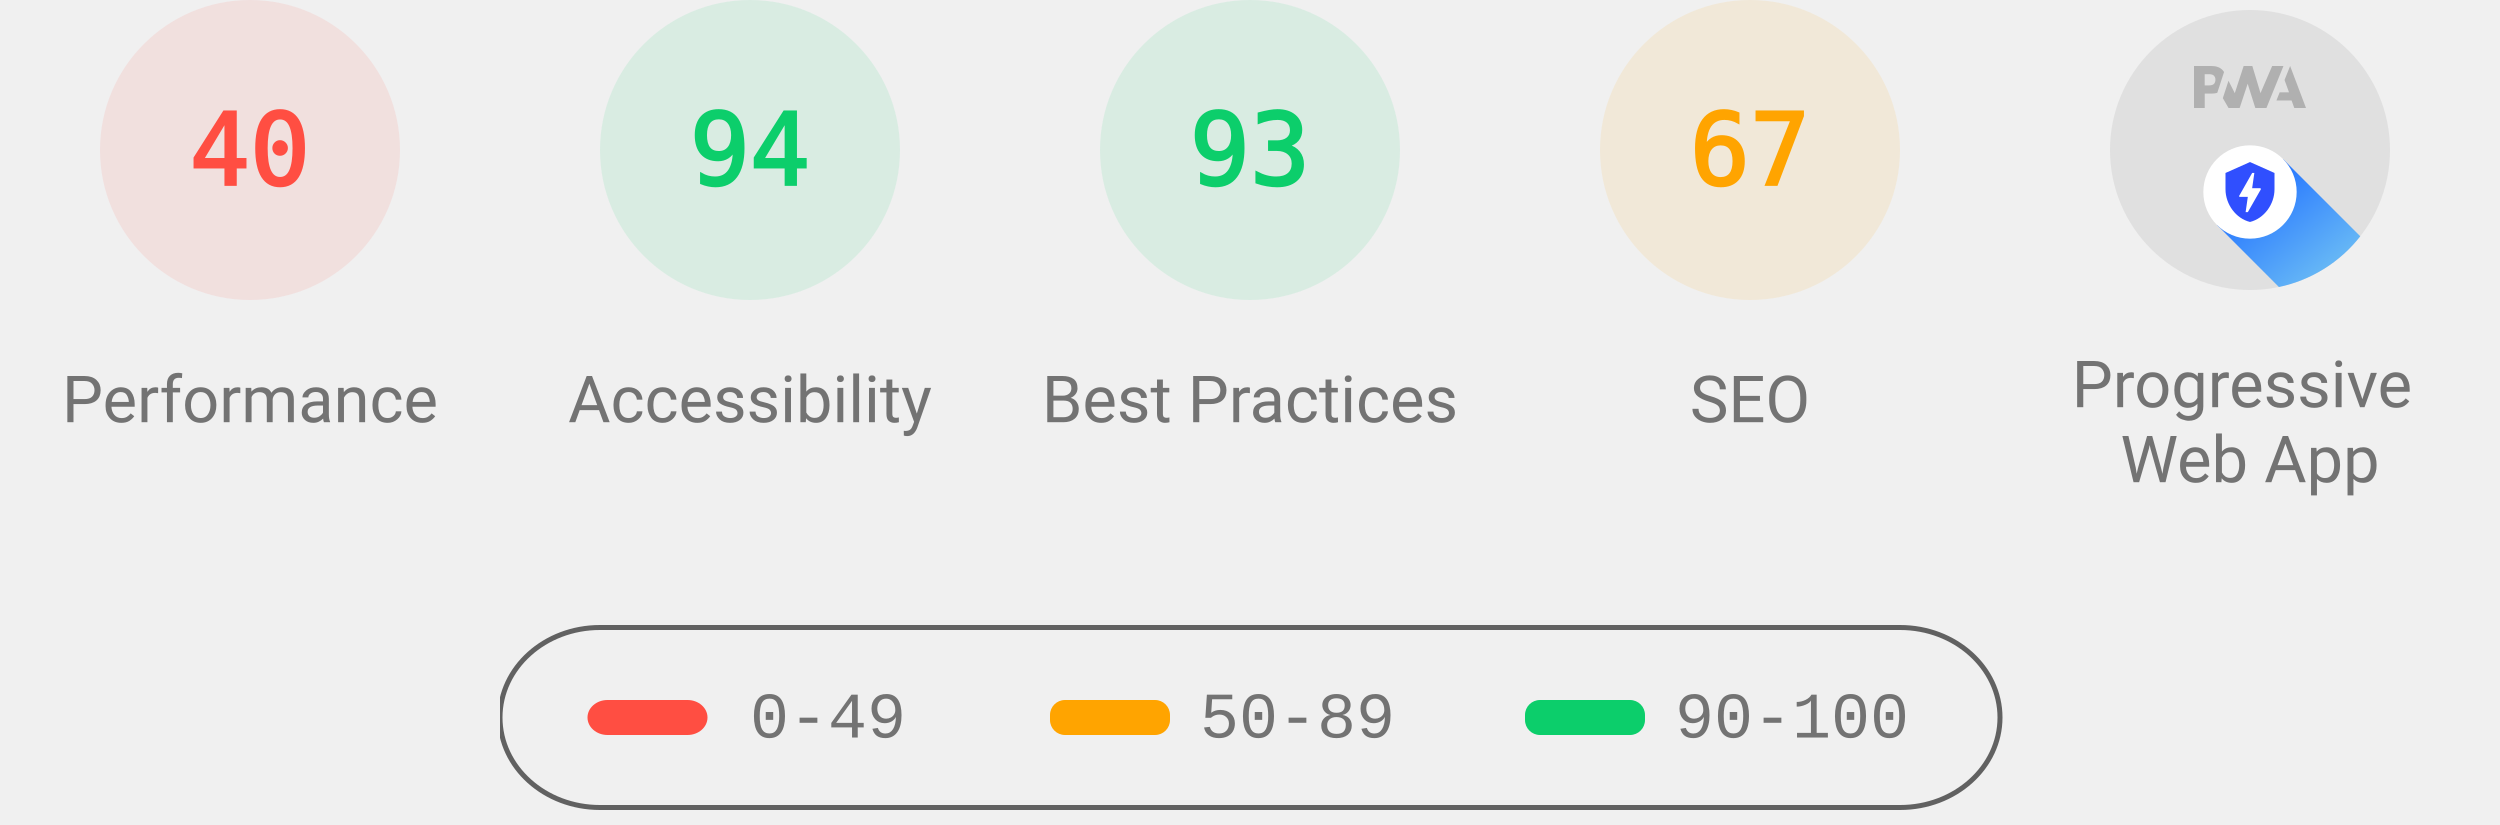
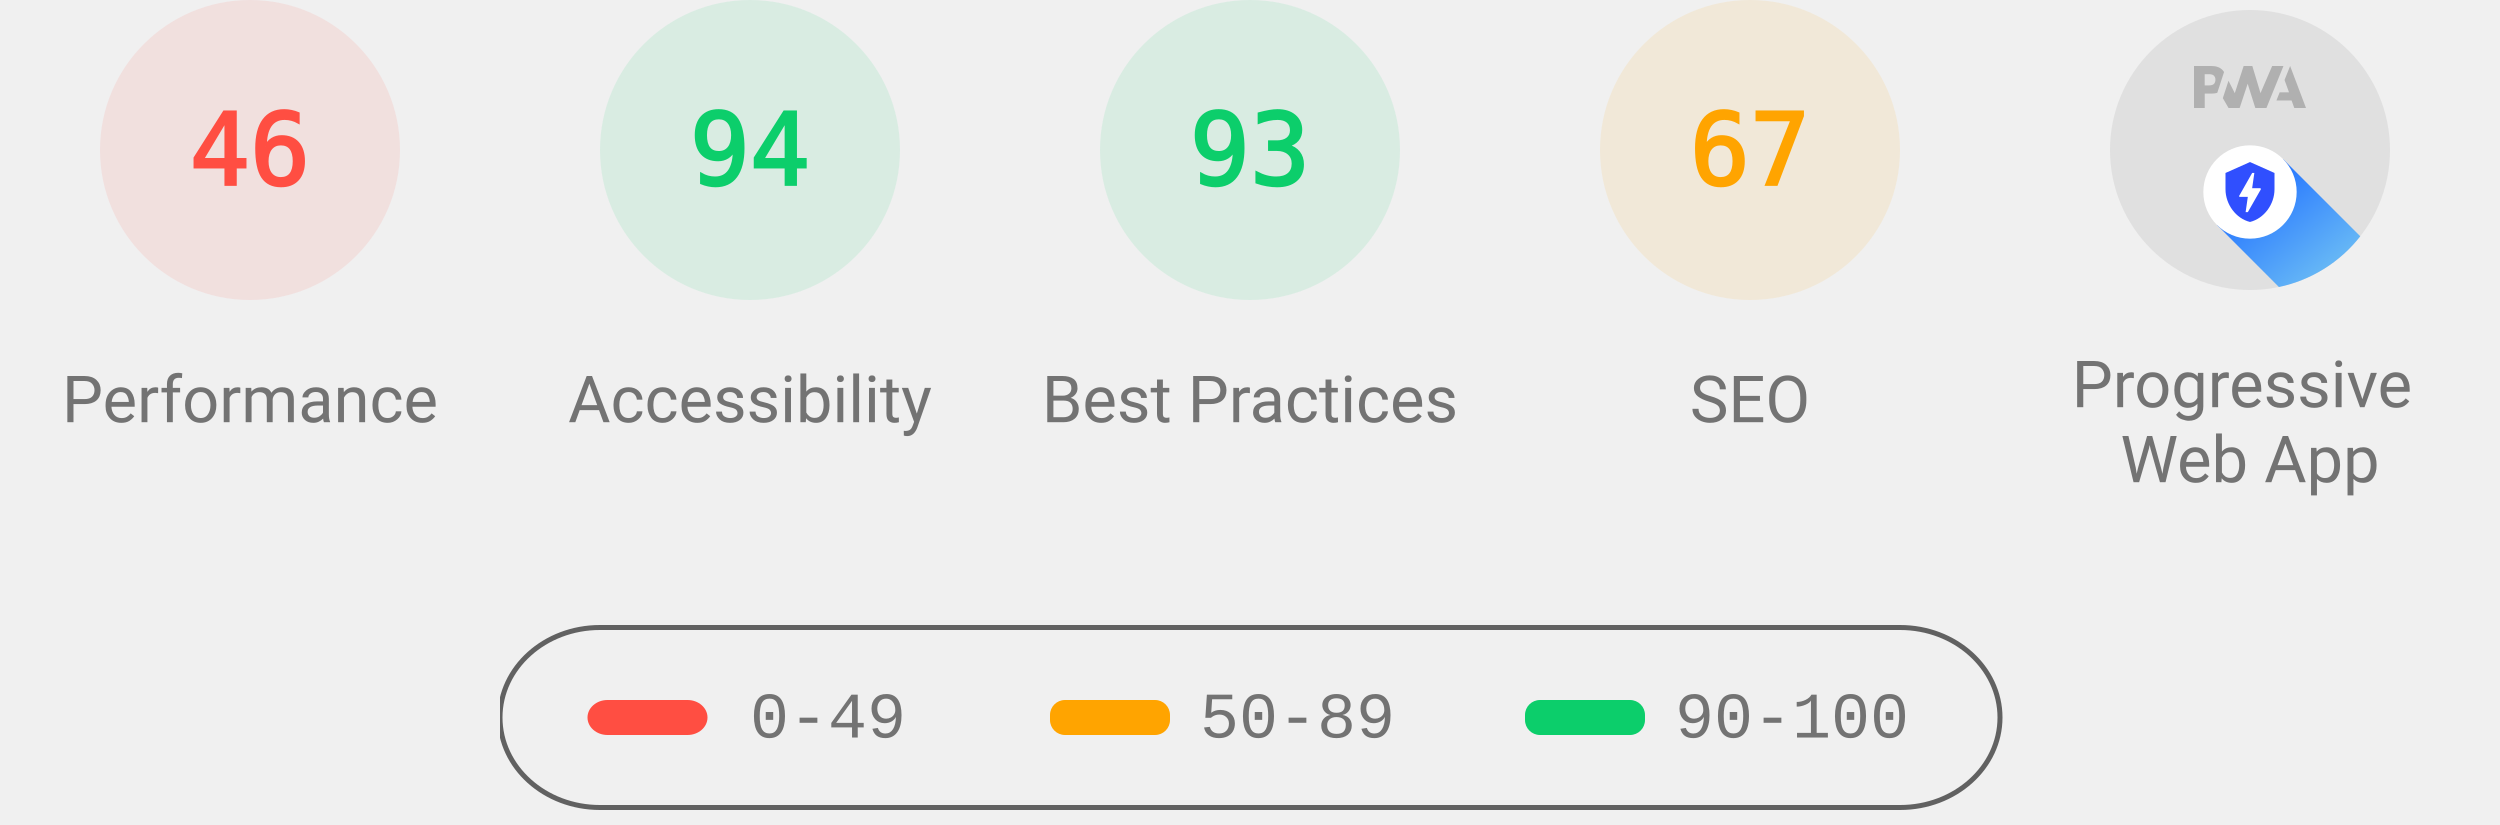
<svg xmlns="http://www.w3.org/2000/svg" class="theme--agnostic" fill="none" width="1000" height="330">
  <style>
			.gauge-base {
				opacity: 0.1
			}

			.gauge-arc {
				fill: none;
				animation-delay: 250ms;
				stroke-linecap: round;
				transform: rotate(-90deg);
				transform-origin: 100px 60px;
				animation: load-gauge 1s ease forwards
			}

			.guage-text {
				font-size: 40px;
				font-family: monospace;
				text-align: center
			}

			.guage-red {
				color: #ff4e42;
				fill: #ff4e42;
				stroke: #ff4e42
			}
			.guage-orange {
				color: #ffa400;
				fill: #ffa400;
				stroke: #ffa400
			}
			.guage-green {
				color: #0cce6b;
				fill: #0cce6b;
				stroke: #0cce6b
			}
			.theme--agnostic .guage-undefined {
				color: #5c5c5c;
				fill: #5c5c5c;
				stroke: #5c5c5c
			}
			.theme--light .guage-undefined {
				color: #1e1e1e;
				fill: #1e1e1e;
				stroke: #1e1e1e
			}
			.theme--dark .guage-undefined {
				color: #f5f5f5;
				fill: #f5f5f5;
				stroke: #f5f5f5
			}

			.guage-title {
				stroke: none;
				font-size: 26px;
				line-height: 26px;
				font-family: Roboto, Halvetica, Arial, sans-serif
			}
			.metric.guage-title {
				font-family: 'Courier New', Courier, monospace
			}
			.theme--agnostic .guage-title {
				color: #737373;
				fill: #737373
			}
			.theme--light .guage-title {
				color: #212121;
				fill: #212121
			}
			.theme--dark .guage-title {
				color: #f5f5f5;
				fill: #f5f5f5
			}

			@keyframes load-gauge {
				from {
					stroke-dasharray: 0 352.858
				}
			}
			.lh-gauge--pwa__disc {
				fill: #e0e0e0
			}
			.lh-gauge--pwa__logo {
				position: relative;
				fill: #b0b0b0
			}
			.lh-gauge--pwa__invisible {
				display: none
			}
			.lh-gauge--pwa__visible {
				display: inline
			}
			.guage-invisible {
				display: none
			}
			.lh-gauge--pwa__logo--primary-color {
				fill: #304ffe
			}
			.theme--agnostic .lh-gauge--pwa__logo--secondary-color {
				fill: #787878
			}
			.theme--light .lh-gauge--pwa__logo--secondary-color {
				fill: #3d3d3d
			}
			.theme--dark .lh-gauge--pwa__logo--secondary-color {
				fill: #d8b6b6
			}
			.theme--light #svg_2 {
				stroke: #00000022
			}
			.theme--agnostic #svg_2 {
				stroke: #616161
			}
			.theme--light #svg_2 {
				stroke: #00000022
			}
			.theme--dark #svg_2 {
				stroke: #f5f5f566
			}
		</style>
  <svg class="guage-div guage-perf guage-red" viewBox="0 0 200 200" width="200" height="200" x="0" y="0">
    <circle class="gauge-base" r="56" cx="100" cy="60" stroke-width="8" />
-     <circle class="gauge-arc guage-arc-1" r="56" cx="100" cy="60" stroke-width="8" style="stroke-dasharray: 140.743, 351.858;" />
-     <text class="guage-text" x="100px" y="60px" alignment-baseline="central" dominant-baseline="central" text-anchor="middle">40</text>
+     <circle class="gauge-arc guage-arc-1" r="56" cx="100" cy="60" stroke-width="8" style="stroke-dasharray: 161.855, 351.858;" />
+     <text class="guage-text" x="100px" y="60px" alignment-baseline="central" dominant-baseline="central" text-anchor="middle">46</text>
    <text class="guage-title" x="100px" y="160px" alignment-baseline="central" dominant-baseline="central" text-anchor="middle">Performance</text>
  </svg>
  <svg class="guage-div guage-acc guage-green" viewBox="0 0 200 200" width="200" height="200" x="200" y="0">
    <circle class="gauge-base" r="56" cx="100" cy="60" stroke-width="8" />
    <circle class="gauge-arc guage-arc-2" r="56" cx="100" cy="60" stroke-width="8" style="stroke-dasharray: 330.747, 351.858;" />
    <text class="guage-text" x="100px" y="60px" alignment-baseline="central" dominant-baseline="central" text-anchor="middle">94</text>
    <text class="guage-title" x="100px" y="160px" alignment-baseline="central" dominant-baseline="central" text-anchor="middle">Accessibility</text>
  </svg>
  <svg class="guage-div guage-best guage-green" viewBox="0 0 200 200" width="200" height="200" x="400" y="0">
    <circle class="gauge-base" r="56" cx="100" cy="60" stroke-width="8" />
    <circle class="gauge-arc guage-arc-3" r="56" cx="100" cy="60" stroke-width="8" style="stroke-dasharray: 327.228, 351.858;" />
    <text class="guage-text" x="100px" y="60px" alignment-baseline="central" dominant-baseline="central" text-anchor="middle">93</text>
    <text class="guage-title" x="100px" y="160px" alignment-baseline="central" dominant-baseline="central" text-anchor="middle">Best Practices</text>
  </svg>
  <svg class="guage-div guage-seo guage-orange" viewBox="0 0 200 200" width="200" height="200" x="600" y="0">
    <circle class="gauge-base" r="56" cx="100" cy="60" stroke-width="8" />
    <circle class="gauge-arc guage-arc-4" r="56" cx="100" cy="60" stroke-width="8" style="stroke-dasharray: 235.745, 351.858;" />
    <text class="guage-text" x="100px" y="60px" alignment-baseline="central" dominant-baseline="central" text-anchor="middle">67</text>
    <text class="guage-title" x="100px" y="160px" alignment-baseline="central" dominant-baseline="central" text-anchor="middle">SEO</text>
  </svg>
  <svg class="guage-div guage-pwa " viewBox="0 0 200 200" width="200" height="200" x="800" y="0">
    <svg viewBox="0 0 60 60" width="112" height="112" x="44" y="4">
      <defs>
        <linearGradient id="lh-gauge--pwa__check-circle__gradient-0" x1="50%" y1="0%" x2="50%" y2="100%">
          <stop stop-color="#00C852" offset="0%" />
          <stop stop-color="#009688" offset="100%" />
        </linearGradient>
        <linearGradient id="lh-gauge--pwa__installable__shadow-gradient-0" x1="76.056%" x2="24.111%" y1="82.995%" y2="24.735%">
          <stop stop-color="#A5D6A7" offset="0%" />
          <stop stop-color="#80CBC4" offset="100%" />
        </linearGradient>
        <linearGradient id="lh-gauge--pwa__fast-reliable__shadow-gradient-0" x1="76.056%" y1="82.995%" x2="25.678%" y2="26.493%">
          <stop stop-color="#64B5F6" offset="0%" />
          <stop stop-color="#2979FF" offset="100%" />
        </linearGradient>
        <g id="lh-gauge--pwa__fast-reliable-badge-0">
          <circle fill="#FFFFFF" cx="10" cy="10" r="10" />
          <path fill="#304FFE" d="M10 3.58l5.25 2.34v3.5c0 3.23-2.24 6.26-5.25 7-3.01-.74-5.25-3.77-5.25-7v-3.5L10 3.58zm-.47 10.74l2.76-4.83.03-.07c.04-.08 0-.24-.22-.24h-1.64l.47-3.26h-.47l-2.7 4.77c-.02.01.05-.1-.04.05-.09.16-.1.31.18.31h1.63l-.47 3.27h.47z" />
        </g>
        <g id="lh-gauge--pwa__installable-badge-0">
          <circle fill="#FFFFFF" cx="10" cy="10" r="10" />
          <path fill="#009688" d="M10 4.167A5.835 5.835 0 0 0 4.167 10 5.835 5.835 0 0 0 10 15.833 5.835 5.835 0 0 0 15.833 10 5.835 5.835 0 0 0 10 4.167zm2.917 6.416h-2.334v2.334H9.417v-2.334H7.083V9.417h2.334V7.083h1.166v2.334h2.334v1.166z" />
        </g>
      </defs>
      <g stroke="none" fill-rule="nonzero">
        <circle class="lh-gauge--pwa__disc" cx="30" cy="30" r="30" />
        <g class="lh-gauge--pwa__logo">
          <path d="M35.66 19.39l.7-1.75h2L37.4 15 38.6 12l3.4 9h-2.51l-.58-1.61z" />
          <path d="M33.52 21l3.65-9h-2.42l-2.5 5.82L30.5 12h-1.86l-1.9 5.82-1.35-2.65-1.21 3.72L25.4 21h2.38l1.72-5.2 1.64 5.2z" />
          <path fill-rule="nonzero" d="M20.3 17.91h1.48c.45 0 .85-.05 1.2-.15l.39-1.18 1.07-3.3a2.64 2.64 0 0 0-.28-.37c-.55-.6-1.36-.91-2.42-.91H18v9h2.3V17.9zm1.96-3.84c.22.22.33.5.33.87 0 .36-.1.65-.29.87-.2.23-.59.35-1.15.35h-.86v-2.41h.87c.52 0 .89.1 1.1.32z" />
        </g>
        <rect class="lh-gauge--pwa__component lh-gauge--pwa__na-line lh-gauge--pwa__invisible" fill="#FFFFFF" x="20" y="32" width="20" height="4" rx="2" />
        <g class="lh-gauge--pwa__component lh-gauge--pwa__fast-reliable-badge lh-gauge--pwa__visible" transform="translate(20, 29)">
          <path fill="url(#lh-gauge--pwa__fast-reliable__shadow-gradient-0)" d="M33.63 19.49A30 30 0 0 1 16.2 30.36L3 17.14 17.14 3l16.49 16.49z" />
          <use href="#lh-gauge--pwa__fast-reliable-badge-0" />
        </g>
        <g class="lh-gauge--pwa__component lh-gauge--pwa__installable-badge lh-gauge--pwa__invisible" transform="translate(20, 29)">
          <path fill="url(#lh-gauge--pwa__installable__shadow-gradient-0)" d="M33.629 19.487c-4.272 5.453-10.391 9.39-17.415 10.869L3 17.142 17.142 3 33.63 19.487z" />
          <use href="#lh-gauge--pwa__installable-badge-0" />
        </g>
        <g class="lh-gauge--pwa__component lh-gauge--pwa__fast-reliable-installable-badges lh-gauge--pwa__invisible">
          <g transform="translate(8, 29)">
            <path fill="url(#lh-gauge--pwa__fast-reliable__shadow-gradient-0)" d="M16.321 30.463L3 17.143 17.142 3l22.365 22.365A29.864 29.864 0 0 1 22 31c-1.942 0-3.84-.184-5.679-.537z" />
            <use href="#lh-gauge--pwa__fast-reliable-badge-0" />
          </g>
          <g transform="translate(32, 29)">
            <path fill="url(#lh-gauge--pwa__installable__shadow-gradient-0)" d="M25.982 11.84a30.107 30.107 0 0 1-13.08 15.203L3 17.143 17.142 3l8.84 8.84z" />
            <use href="#lh-gauge--pwa__installable-badge-0" />
          </g>
        </g>
        <g class="lh-gauge--pwa__component lh-gauge--pwa__check-circle lh-gauge--pwa__invisible" transform="translate(18, 28)">
          <circle fill="#FFFFFF" cx="12" cy="12" r="12" />
          <path fill="url(#lh-gauge--pwa__check-circle__gradient-0)" d="M12 2a10 10 0 1 0 0 20 10 10 0 0 0 0-20zm-2 15l-5-5 1.41-1.41L10 14.17l7.59-7.59L19 8l-9 9z" />
        </g>
      </g>
    </svg>
    <text class="guage-title" y="160px" alignment-baseline="central" dominant-baseline="central" text-anchor="middle">
      <tspan x="100px" dy="-6px">Progressive</tspan>
      <tspan x="100px" dy="30px">Web App</tspan>
    </text>
  </svg>
  <svg width="604" height="76" x="200" y="250">
    <g>
      <rect fill="none" id="canvas_background" height="80" width="604" y="-1" x="-1" />
      <g display="none" overflow="visible" y="0" x="0" height="100%" width="100%" id="canvasGrid">
        <rect fill="url(#gridpattern)" stroke-width="0" y="0" x="0" height="100%" width="100%" />
      </g>
    </g>
    <g>
      <rect fill-opacity="0" stroke-width="2" rx="40" id="svg_2" height="72" width="600" y="1" x="0" fill="#000000" />
      <rect stroke="#000" rx="8" id="svg_3" height="14" width="48" y="30" x="35" stroke-opacity="null" stroke-width="0" fill="#ff4e42" />
      <rect stroke="#000" rx="6" id="svg_4" height="14" width="48" y="30" x="220" stroke-opacity="null" stroke-width="0" fill="#ffa400" />
      <rect stroke="#000" rx="6" id="svg_5" height="14" width="48" y="30" x="410" stroke-opacity="null" stroke-width="0" fill="#0cce6b" />
      <text class="metric guage-title" xml:space="preserve" text-anchor="start" font-size="26" id="svg_6" y="45" x="100" stroke-opacity="null" stroke-width="0" stroke="#000">0-49</text>
      <text class="metric guage-title" xml:space="preserve" text-anchor="start" font-size="26" id="svg_7" y="45" x="280" stroke-opacity="null" stroke-width="0" stroke="#000">50-89</text>
      <text class="metric guage-title" xml:space="preserve" text-anchor="start" font-size="26" id="svg_8" y="45" x="470" stroke-opacity="null" stroke-width="0" stroke="#000">90-100</text>
    </g>
  </svg>
</svg>
